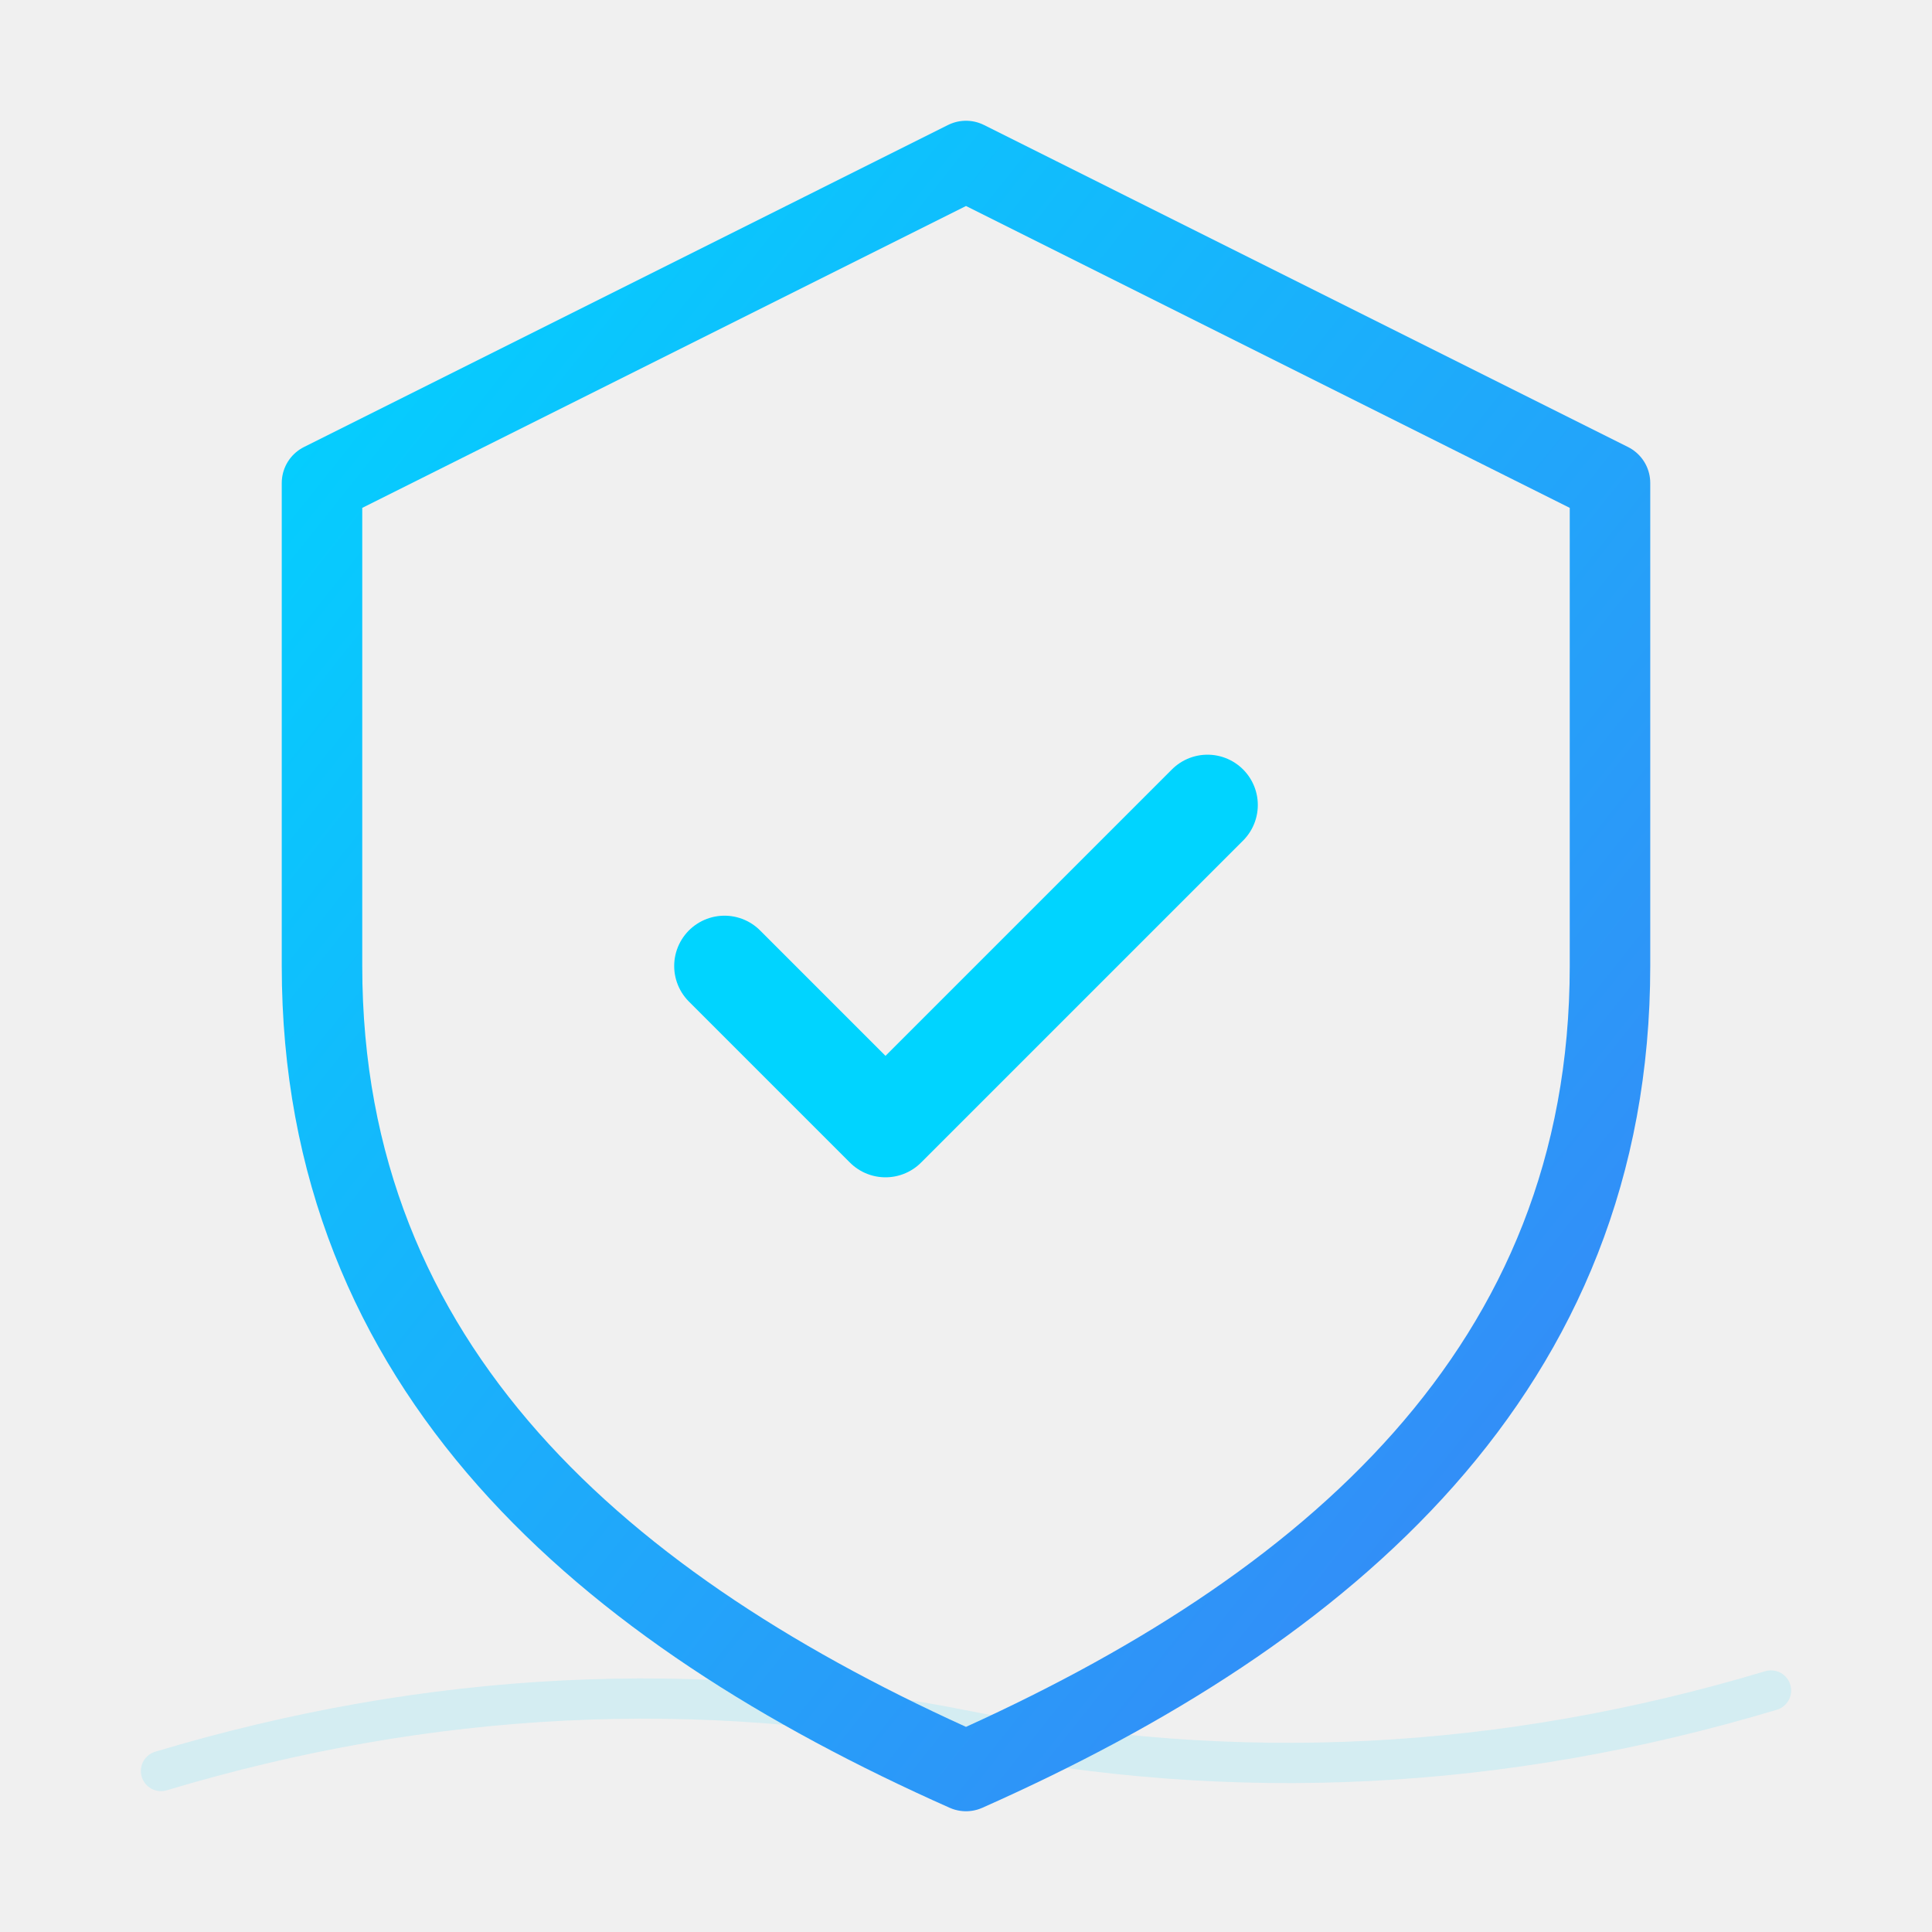
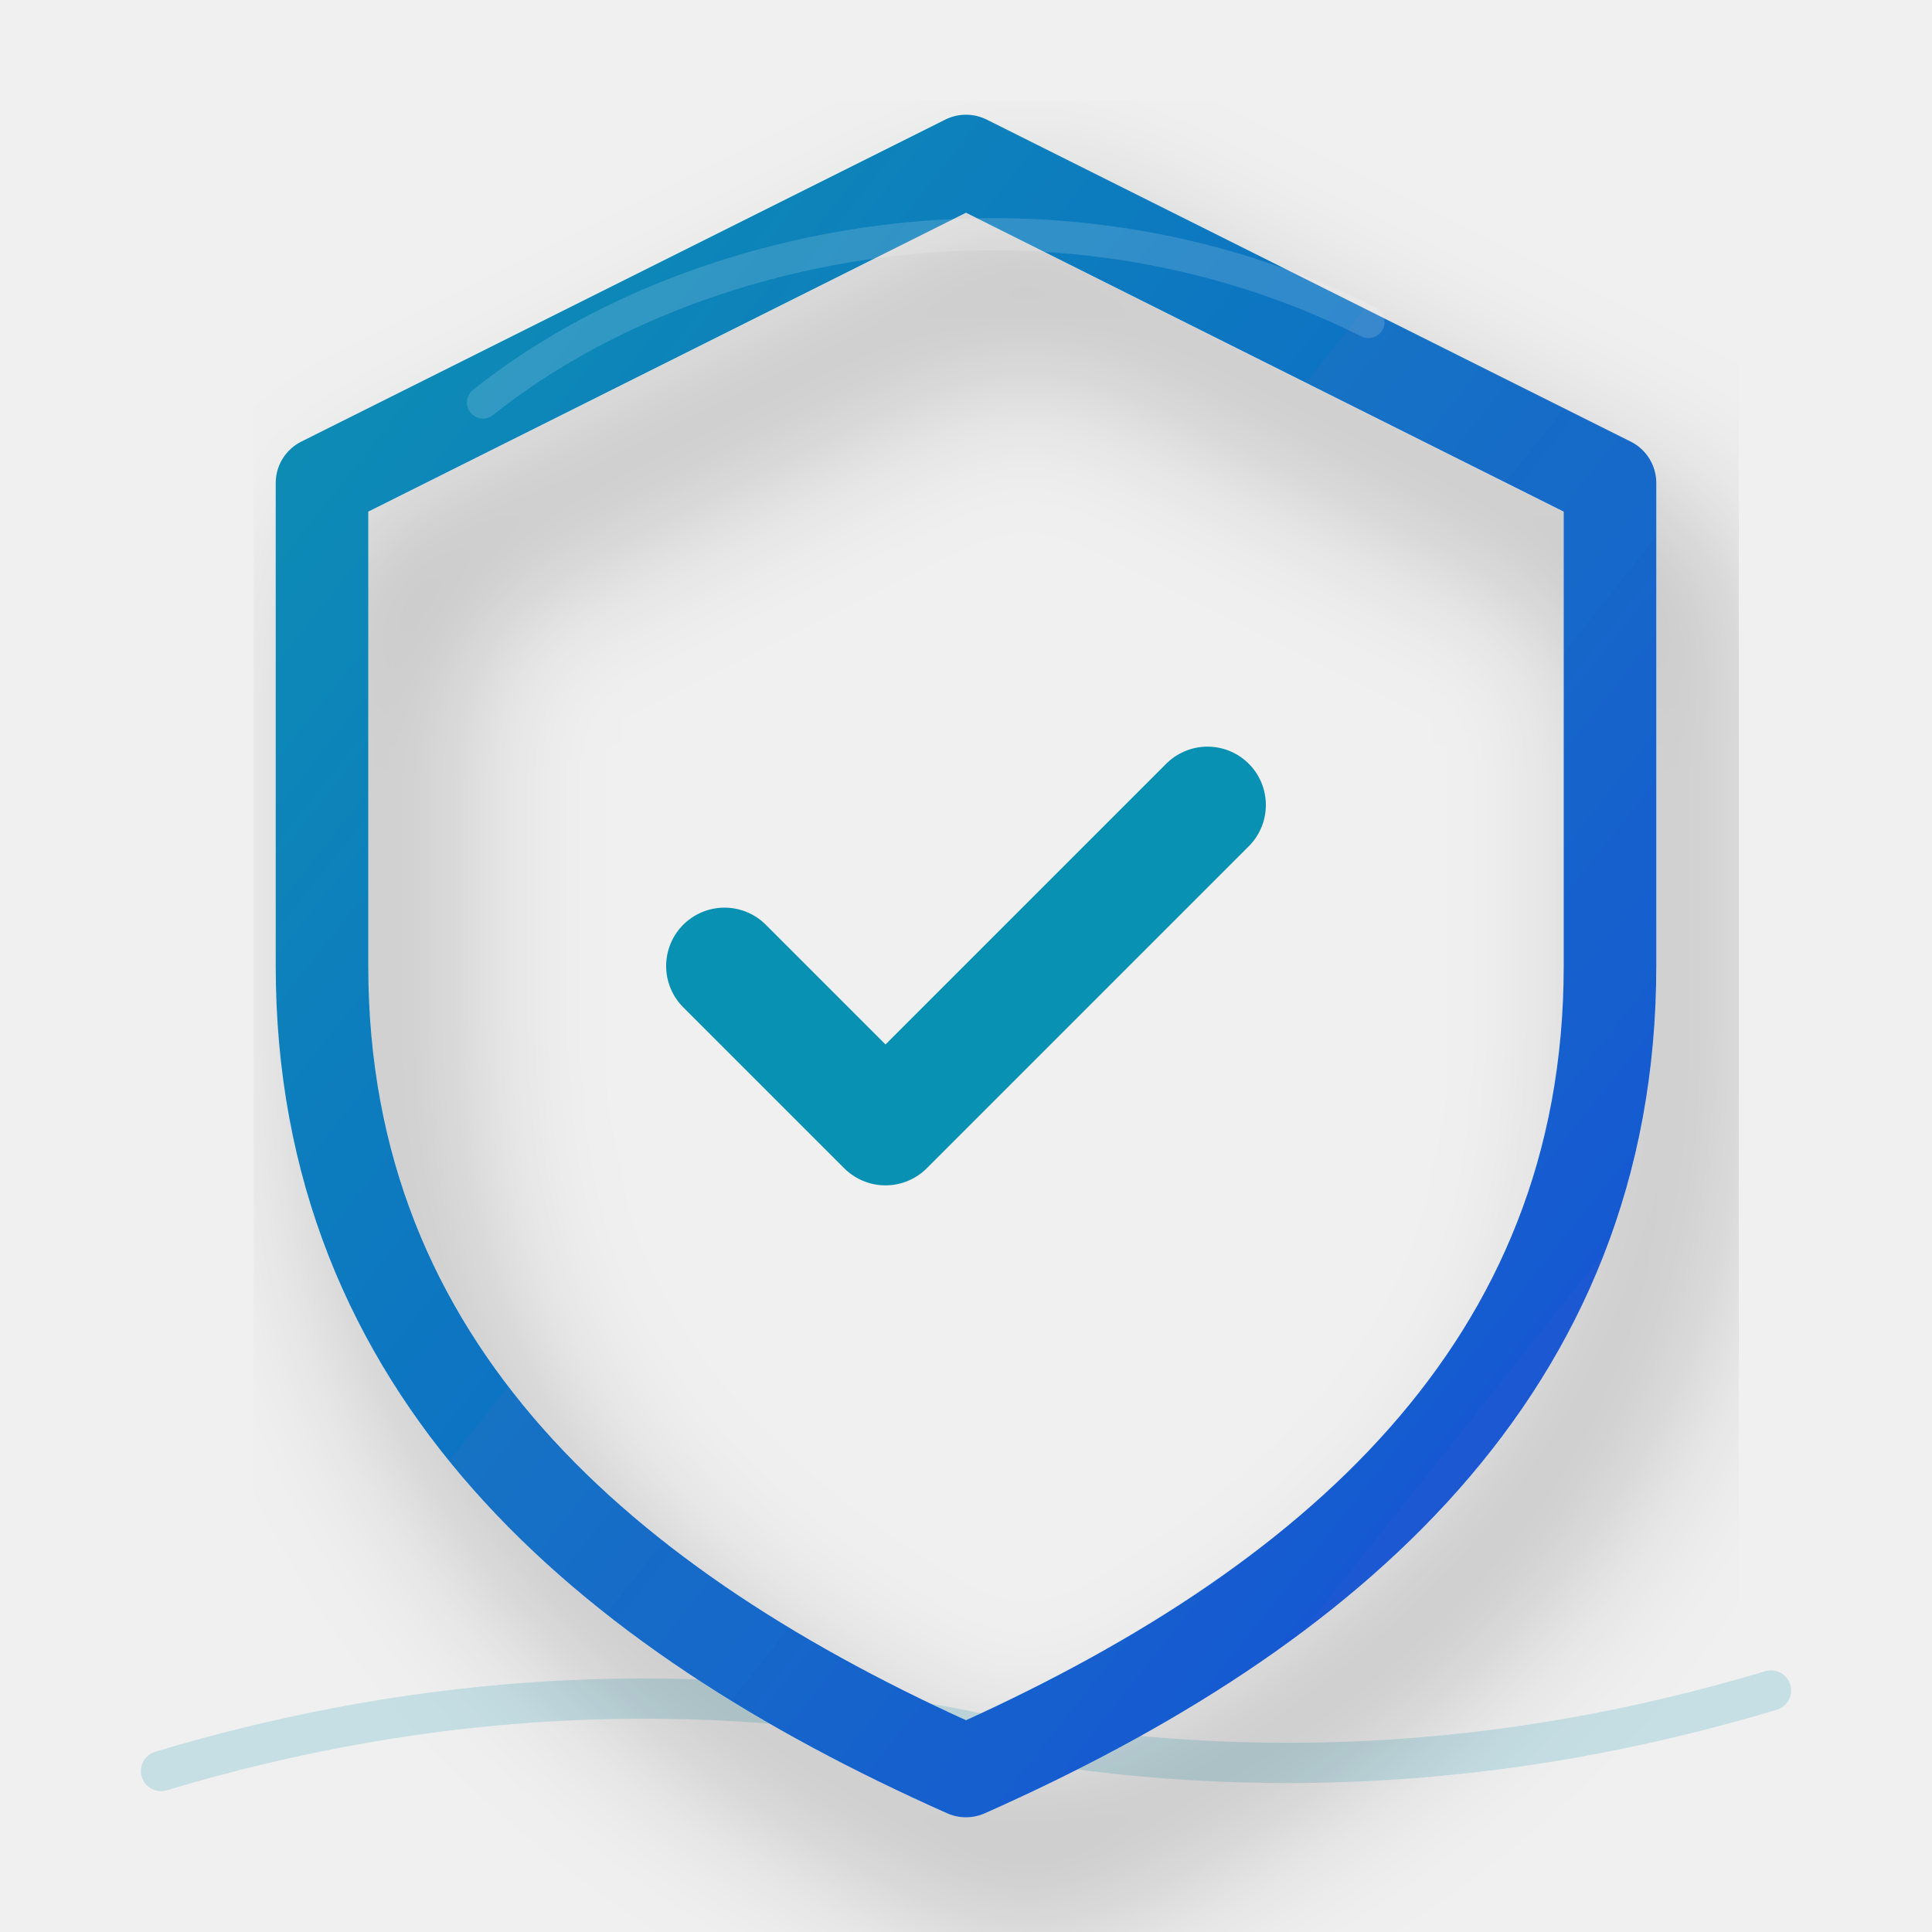
<svg xmlns="http://www.w3.org/2000/svg" viewBox="0 0 48 48" fill="none" stroke-linecap="round" stroke-linejoin="round">
  <defs>
    <linearGradient id="ssh" x1="0%" y1="0%" x2="100%" y2="100%">
-       <stop offset="0%" stop-color="#00d4ff" />
-       <stop offset="100%" stop-color="#3b82f6" />
+       <stop offset="0%" stop-color="#0891b2" />
+       <stop offset="100%" stop-color="#1d4ed8" />
    </linearGradient>
+     <filter id="s3d_shield">
+       <feDropShadow dx="1.5" dy="2.5" stdDeviation="2" flood-opacity=".3" />
+     </filter>
  </defs>
-   <path d="M4 44 Q14 41 24 43 Q34 45 44 42" stroke="#00d4ff" stroke-width="1" fill="none" opacity="0.12" stroke-linecap="round" />
-   <path d="M24 4L40 12v12c0 10-7 16-16 20-9-4-16-10-16-20V12z" stroke="url(#ssh)" stroke-width="2" fill="none" />
-   <path d="M18 24l4 4 8-8" stroke="#00d4ff" stroke-width="2.5" fill="none" stroke-linecap="round" stroke-linejoin="round" />
+   <path d="M4 44 Q14 41 24 43 Q34 45 44 42" stroke="#0891b2" stroke-width="1" fill="none" opacity="0.18" stroke-linecap="round" />
+   <path d="M24 4L40 12v12c0 10-7 16-16 20-9-4-16-10-16-20V12z" stroke="url(#ssh)" stroke-width="2.3" fill="none" filter="url(#s3d_shield)" />
+   <path d="M18 24l4 4 8-8" stroke="#0891b2" stroke-width="2.9" fill="none" stroke-linecap="round" stroke-linejoin="round" />
+   <path d="M12 10c5-4 14-6 22-2" stroke="white" stroke-width="0.8" opacity=".15" fill="none" />
</svg>
